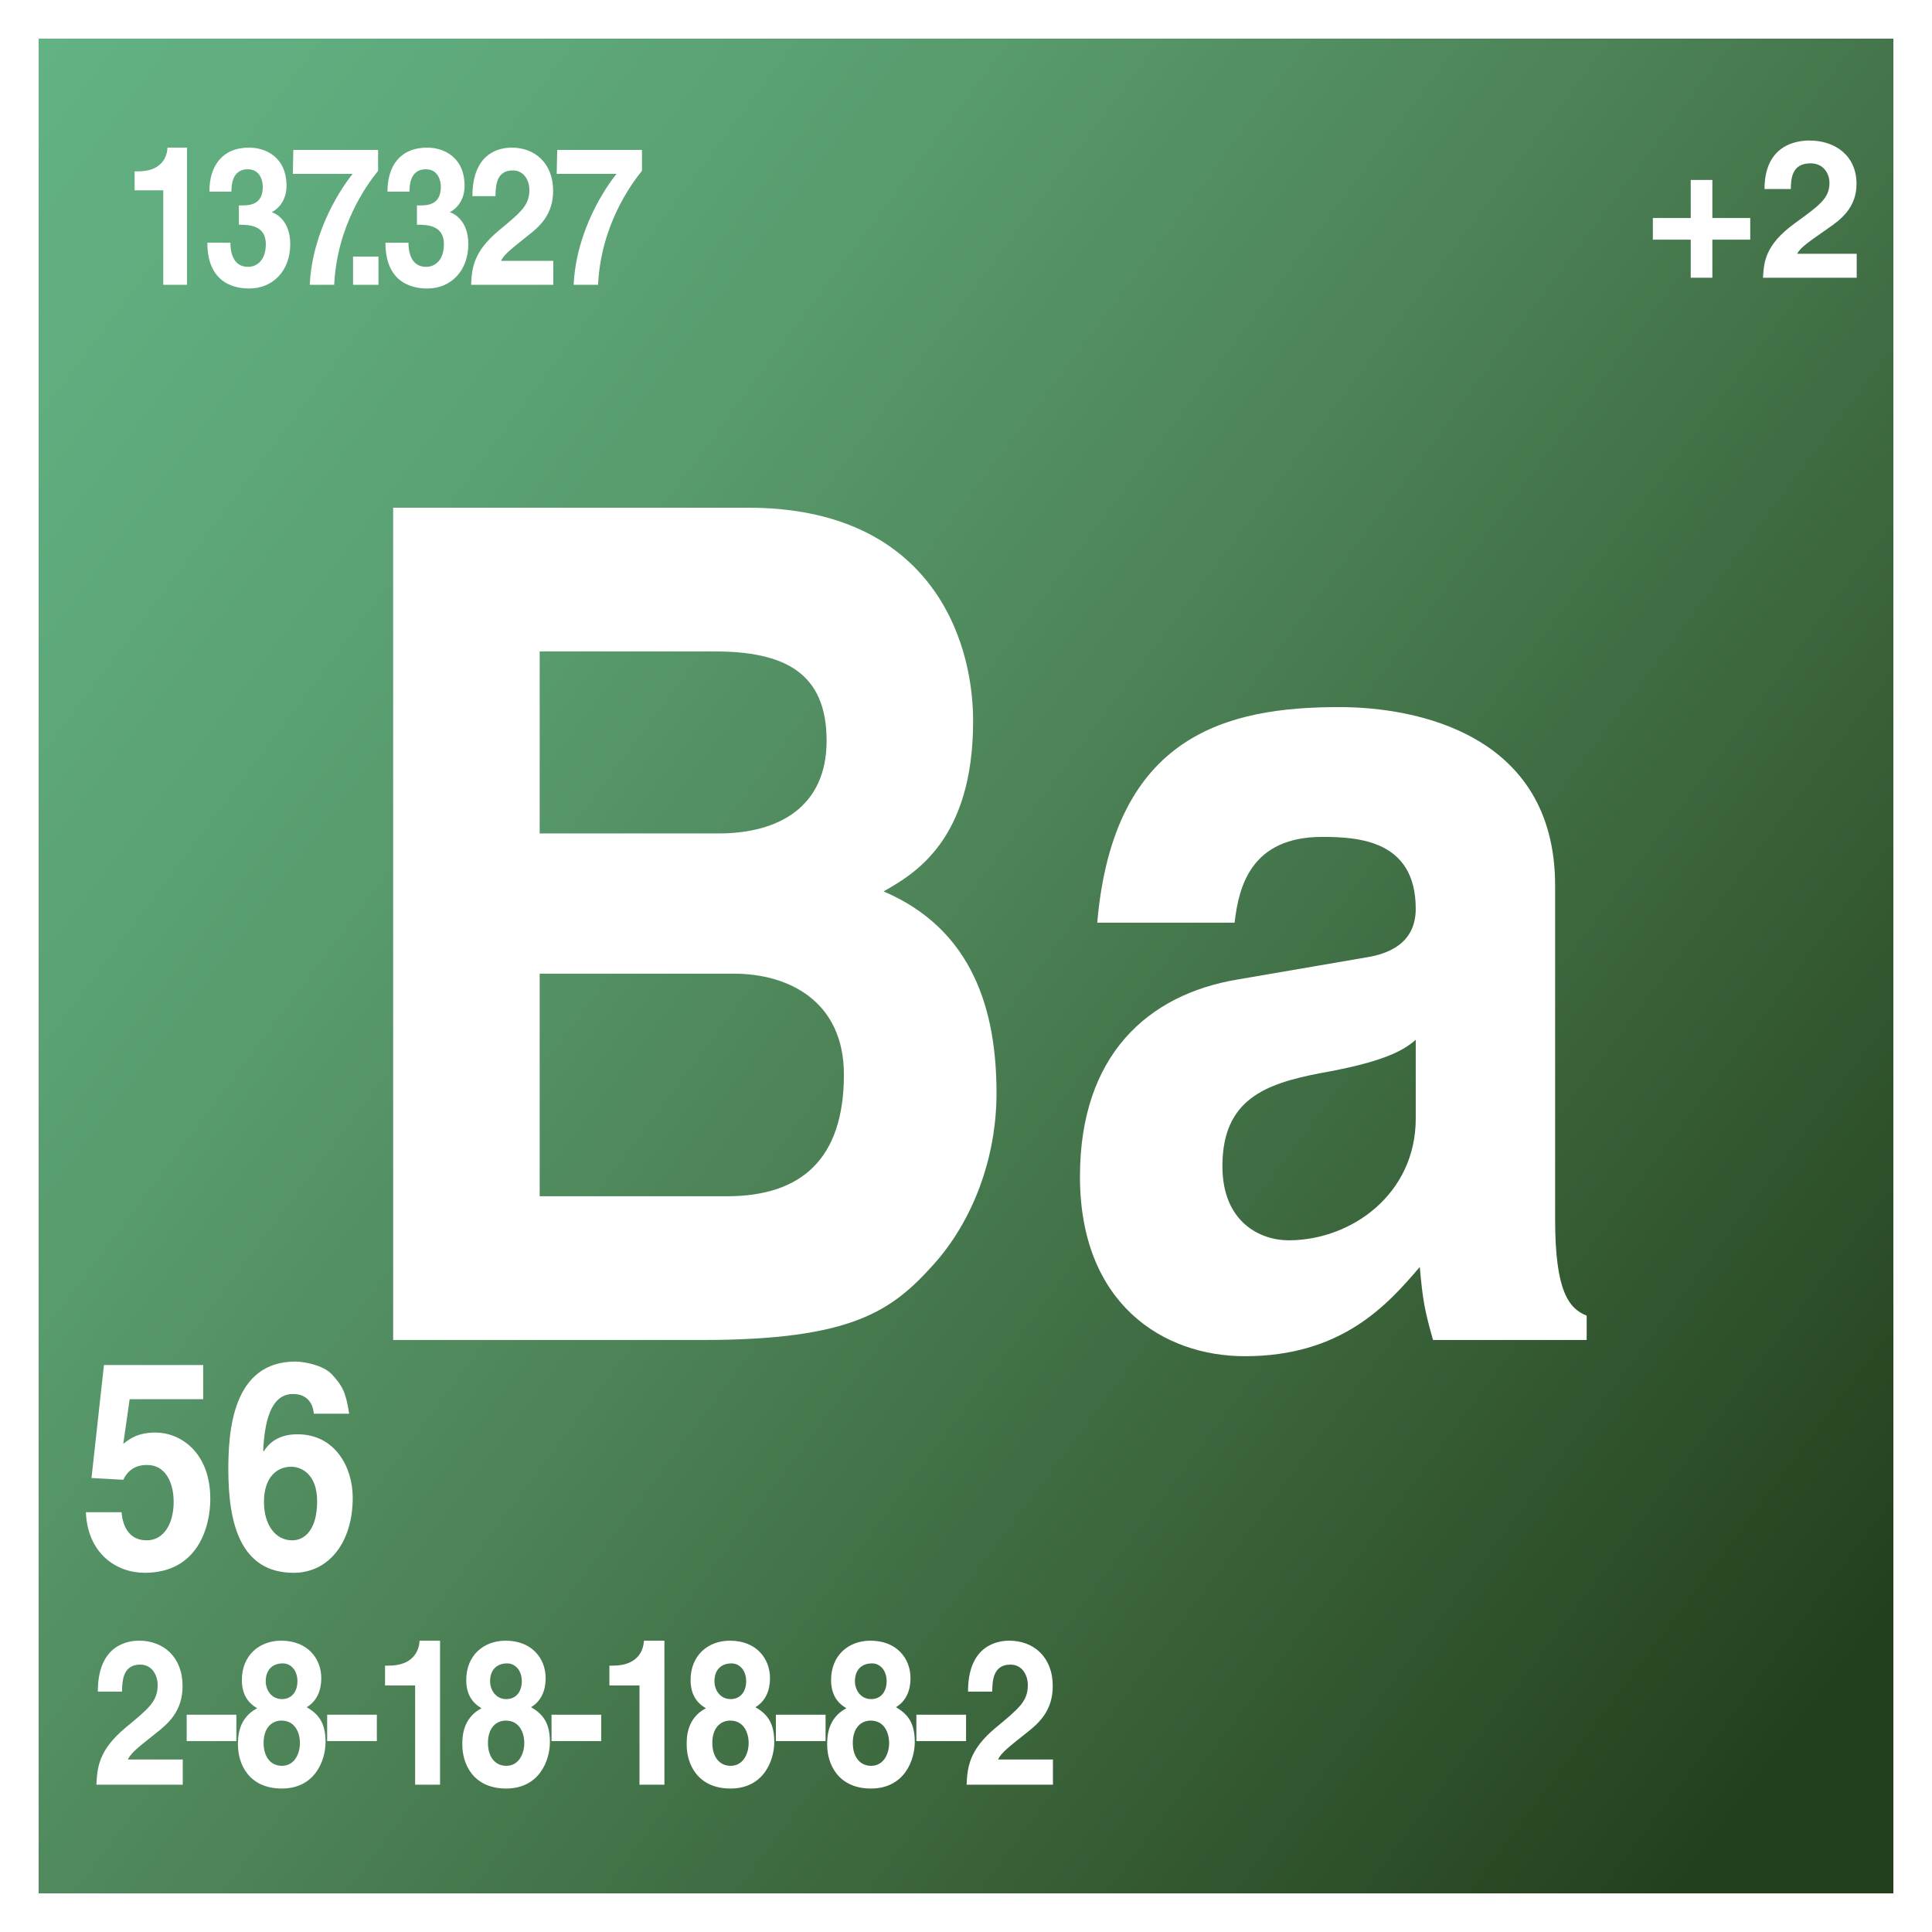
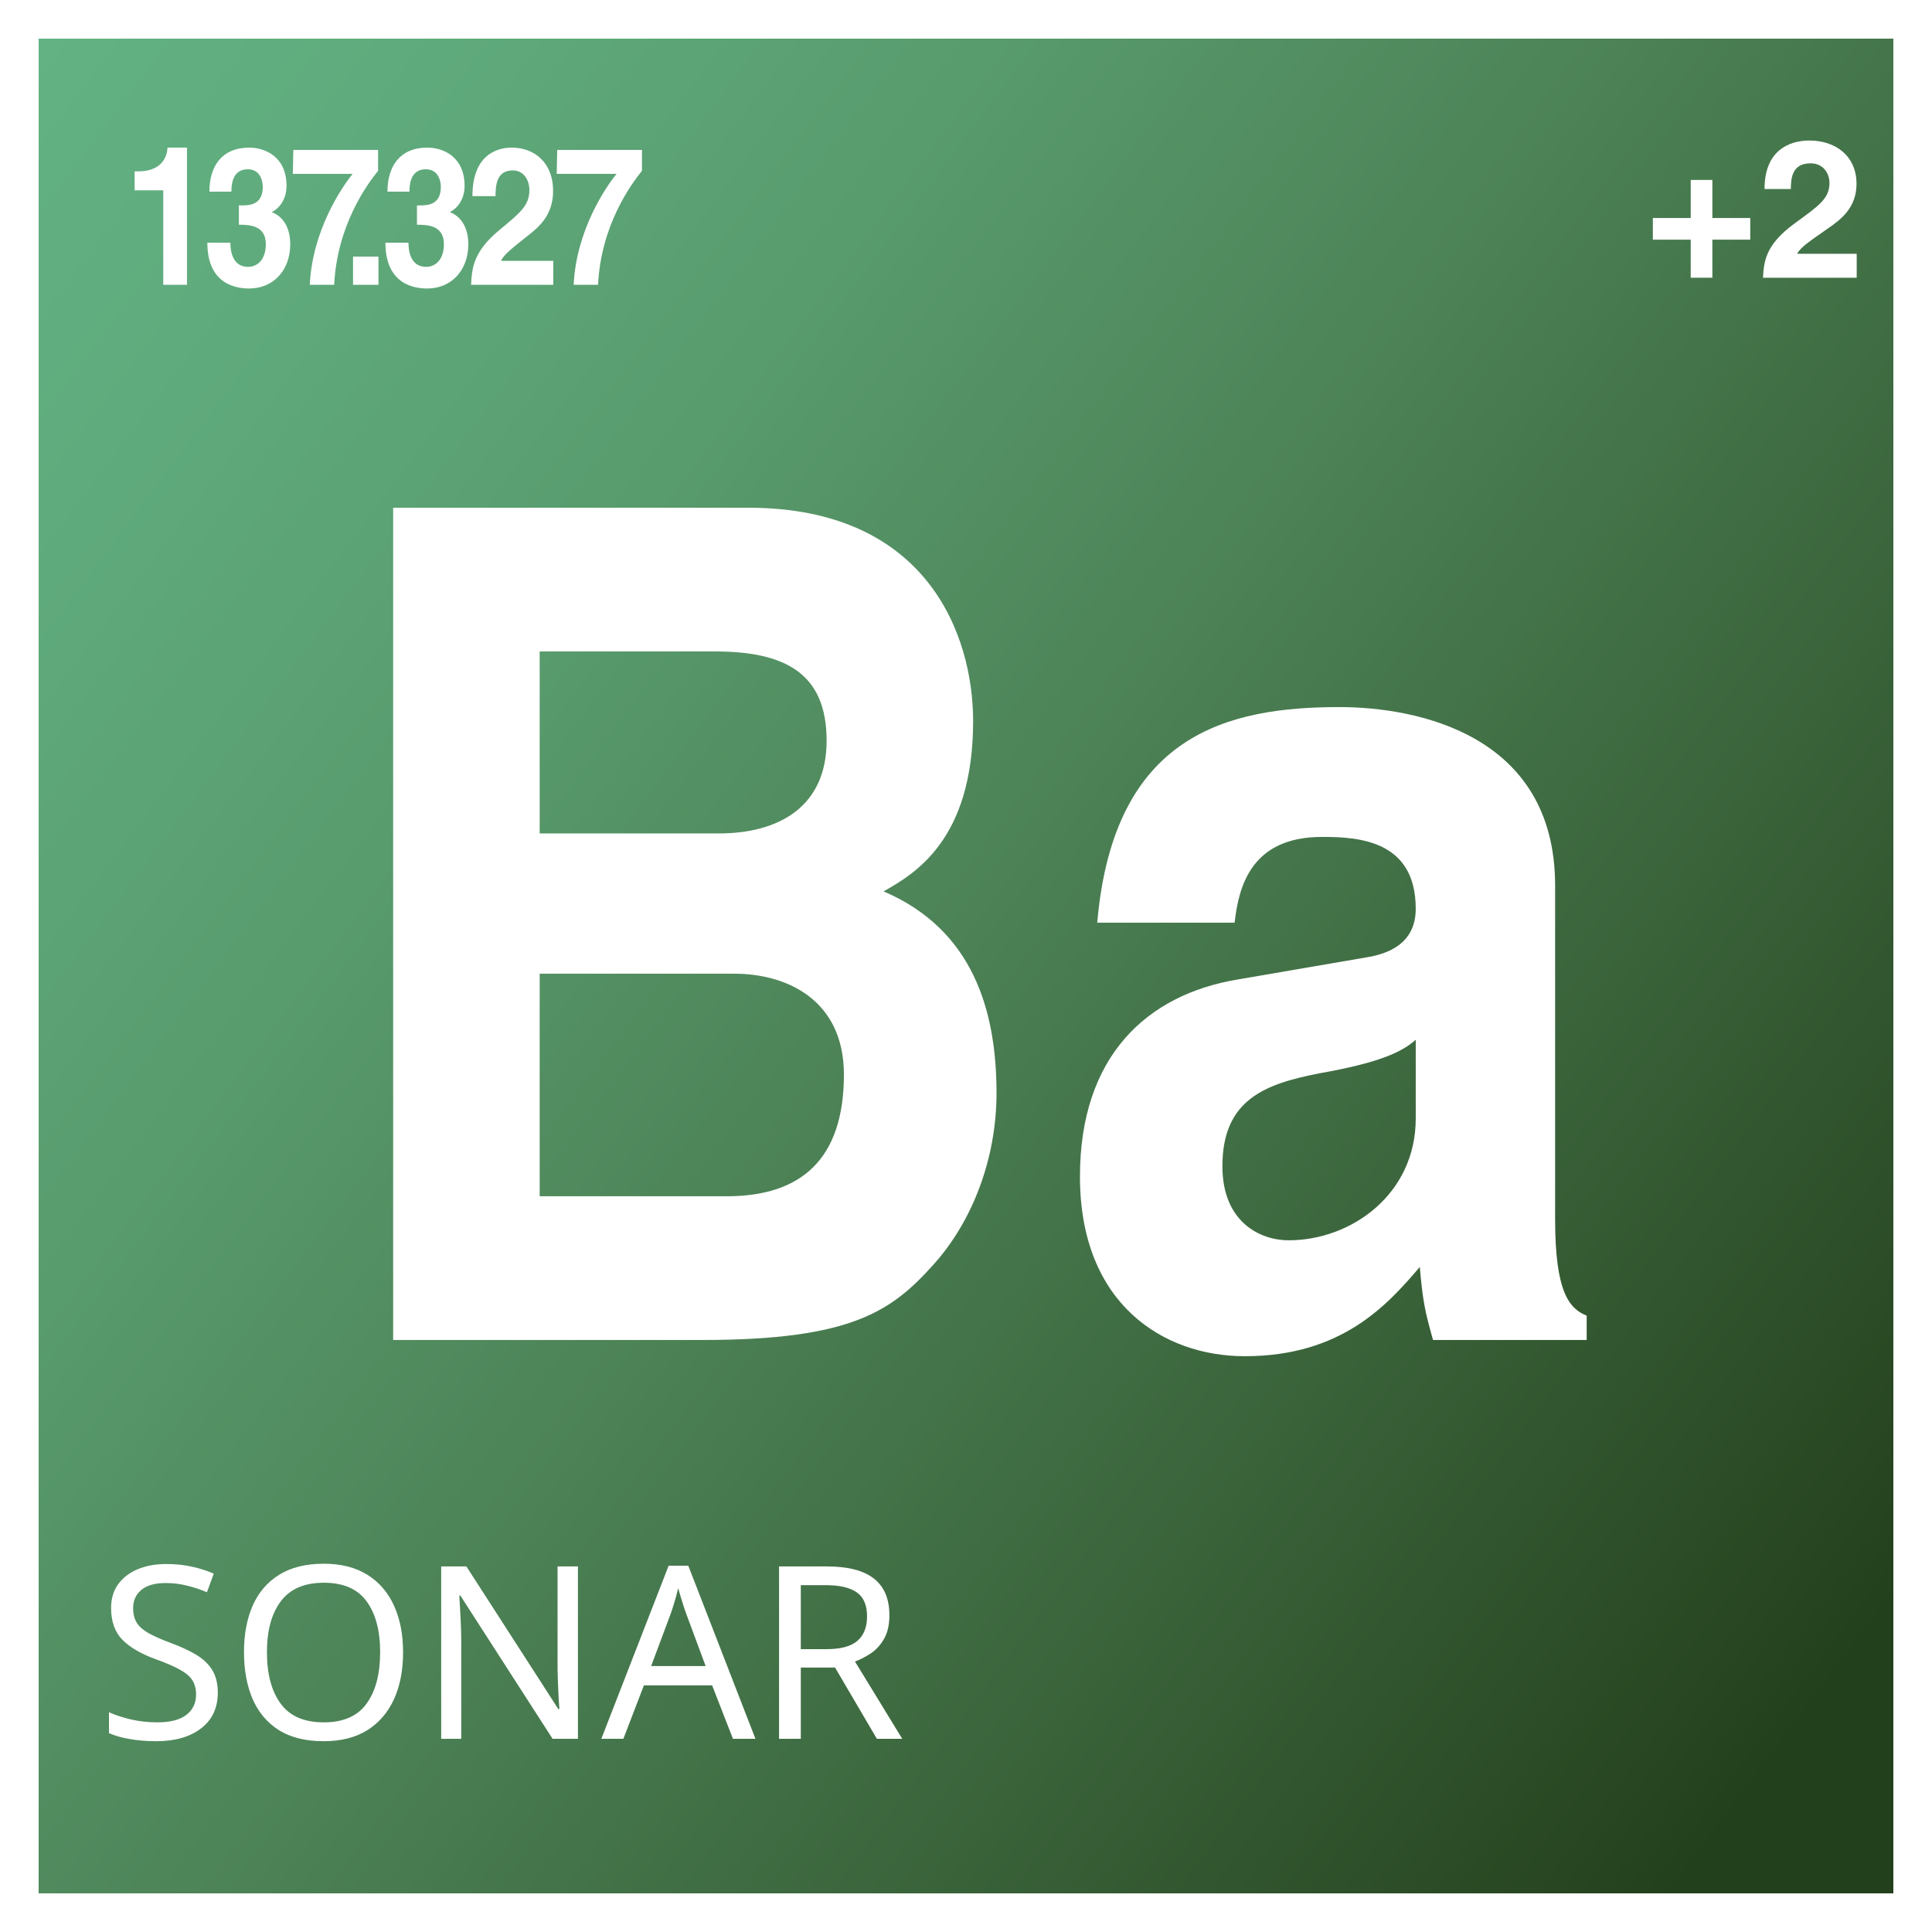
<svg xmlns="http://www.w3.org/2000/svg" version="1.1" x="0px" y="0px" width="200px" height="200px" viewBox="0 0 200 200" enable-background="new 0 0 200 200" xml:space="preserve">
  <g id="Arriere-Plan">
    <rect fill="#FFFFFF" width="200" height="200" />
  </g>
  <g id="Fond">
    <linearGradient id="SVGID_1_" gradientUnits="userSpaceOnUse" x1="-7.222" y1="19.677" x2="193.159" y2="169.789">
      <stop offset="0" style="stop-color:#62B283" />
      <stop offset="0.135" style="stop-color:#5FAA7C" />
      <stop offset="0.317" style="stop-color:#589B6D" />
      <stop offset="0.524" style="stop-color:#4C8256" />
      <stop offset="0.752" style="stop-color:#3A633A" />
      <stop offset="0.993" style="stop-color:#24411D" />
      <stop offset="1" style="stop-color:#23401C" />
    </linearGradient>
    <rect x="4" y="4" fill="url(#SVGID_1_)" width="192" height="192" />
  </g>
  <g id="Texte">
    <g>
      <path fill="#FFFFFF" d="M40.699,52.559h36.76c18.538,0,23.278,13.199,23.278,22.079c0,12.359-6.109,15.839-9.269,17.639    c9.269,3.959,11.691,12.36,11.691,20.879c0,6.84-2.528,13.319-6.53,17.759c-4.319,4.8-8.427,7.8-23.911,7.8H40.699V52.559z     M55.867,86.277h18.539c6.214,0,11.165-2.76,11.165-9.6c0-7.08-4.424-9.24-11.586-9.24H55.867V86.277z M55.867,123.836h19.381    c7.689,0,12.113-3.84,12.113-12.6c0-7.561-5.688-10.44-11.376-10.44H55.867V123.836z" />
      <path fill="#FFFFFF" d="M160.986,126.235c0,7.56,1.475,9.239,3.266,9.96v2.52h-15.906c-0.842-3-1.053-3.96-1.369-7.56    c-3.371,3.96-8.109,9.239-18.117,9.239c-8.426,0-17.063-5.399-17.063-18.599c0-12.479,6.951-18.84,16.326-20.399l13.271-2.28    c2.316-0.36,5.162-1.439,5.162-5.04c0-7.08-5.9-7.44-9.691-7.44c-7.373,0-8.637,5.16-9.059,8.88h-14.219    c1.684-19.559,13.586-22.319,25.068-22.319c7.9,0,22.33,2.76,22.33,18.479V126.235z M146.557,107.636    c-1.477,1.32-3.898,2.4-10.008,3.48c-5.477,1.08-10.006,2.64-10.006,9.6c0,5.88,4.002,7.68,6.846,7.68    c6.531,0,13.168-4.8,13.168-12.6V107.636z" />
    </g>
    <g>
      <path fill="#FFFFFF" d="M175.023,18.628h2.24v3.941h3.922v2.24h-3.922v3.941h-2.24v-3.941h-3.92v-2.24h3.92V18.628z" />
      <path fill="#FFFFFF" d="M182.663,19.568c0-4.621,3.381-5.021,4.642-5.021c2.72,0,4.881,1.601,4.881,4.481    c0,2.44-1.58,3.681-2.961,4.621c-1.881,1.32-2.861,1.96-3.181,2.621h6.161v2.48h-9.702c0.101-1.66,0.22-3.401,3.301-5.641    c2.561-1.86,3.581-2.581,3.581-4.181c0-0.94-0.601-2.021-1.961-2.021c-1.96,0-2.02,1.621-2.04,2.661H182.663z" />
    </g>
    <g>
	</g>
    <g>
	</g>
    <g>
-       <path fill="#FFFFFF" d="M12.762,149.467c0.685-0.54,1.528-1.17,3.345-1.17c2.502,0,5.663,1.979,5.663,6.869    c0,2.91-1.291,7.65-6.795,7.65c-2.923,0-5.899-1.98-6.084-6.271h3.688c0.158,1.74,0.974,2.91,2.607,2.91    c1.765,0,2.792-1.71,2.792-3.989c0-1.891-0.79-3.811-2.739-3.811c-0.5,0-1.765,0.03-2.476,1.53l-3.292-0.18l1.291-11.7h10.271    v3.54h-7.611L12.762,149.467z" />
-       <path fill="#FFFFFF" d="M32.486,146.347c-0.105-1.2-0.79-2.04-2.16-2.04c-2.396,0-2.95,3.12-3.082,5.88l0.053,0.061    c0.5-0.78,1.422-1.771,3.503-1.771c3.872,0,5.715,3.39,5.715,6.569c0,4.65-2.502,7.771-6.11,7.771c-5.663,0-6.769-5.4-6.769-10.71    c0-4.05,0.474-11.159,6.953-11.159c0.764,0,2.897,0.33,3.819,1.38c1.027,1.14,1.396,1.77,1.738,4.02H32.486z M30.143,151.837    c-1.396,0-2.818,0.989-2.818,3.659c0,2.311,1.159,3.96,2.923,3.96c1.343,0,2.581-1.17,2.581-4.05    C32.829,152.706,31.301,151.837,30.143,151.837z" />
-     </g>
-     <g>
	</g>
    <g>
	</g>
    <g>
	</g>
    <g>
      <path fill="#FFFFFF" d="M13.935,17.741h0.351c2.369,0,3.001-1.4,3.054-2.46h2.018v14.203H16.9v-9.782h-2.965V17.741z" />
      <path fill="#FFFFFF" d="M24.73,21.262h0.386c0.737,0,2.088-0.08,2.088-1.92c0-0.52-0.21-1.82-1.562-1.82    c-1.685,0-1.685,1.82-1.685,2.32h-2.281c0-2.661,1.316-4.561,4.124-4.561c1.667,0,3.86,0.96,3.86,3.961    c0,1.44-0.79,2.34-1.492,2.701v0.04c0.439,0.14,1.878,0.88,1.878,3.301c0,2.68-1.737,4.581-4.247,4.581    c-1.176,0-4.334-0.3-4.334-4.741h2.404l-0.018,0.02c0,0.76,0.175,2.48,1.825,2.48c0.983,0,1.843-0.76,1.843-2.34    c0-1.94-1.649-2.021-2.79-2.021V21.262z" />
      <path fill="#FFFFFF" d="M39.14,17.681c-1.193,1.48-4.247,5.682-4.545,11.803h-2.527c0.263-5.681,3.387-10.202,4.439-11.482h-6.194    l0.053-2.48h8.774V17.681z" />
      <path fill="#FFFFFF" d="M39.178,29.484h-2.632v-2.92h2.632V29.484z" />
      <path fill="#FFFFFF" d="M43.163,21.262h0.386c0.737,0,2.088-0.08,2.088-1.92c0-0.52-0.21-1.82-1.562-1.82    c-1.685,0-1.685,1.82-1.685,2.32H40.11c0-2.661,1.316-4.561,4.124-4.561c1.667,0,3.86,0.96,3.86,3.961    c0,1.44-0.79,2.34-1.492,2.701v0.04c0.439,0.14,1.878,0.88,1.878,3.301c0,2.68-1.737,4.581-4.247,4.581    c-1.176,0-4.334-0.3-4.334-4.741h2.404l-0.018,0.02c0,0.76,0.175,2.48,1.825,2.48c0.983,0,1.843-0.76,1.843-2.34    c0-1.94-1.649-2.021-2.79-2.021V21.262z" />
      <path fill="#FFFFFF" d="M48.905,20.302c0-4.621,2.965-5.021,4.071-5.021c2.387,0,4.282,1.601,4.282,4.481    c0,2.44-1.386,3.681-2.597,4.621c-1.649,1.32-2.509,1.96-2.79,2.621h5.405v2.48h-8.511c0.088-1.66,0.193-3.401,2.896-5.641    c2.246-1.86,3.141-2.581,3.141-4.181c0-0.94-0.526-2.021-1.72-2.021c-1.72,0-1.772,1.621-1.79,2.661H48.905z" />
      <path fill="#FFFFFF" d="M66.457,17.681c-1.193,1.48-4.247,5.682-4.545,11.803h-2.527c0.263-5.681,3.387-10.202,4.439-11.482H57.63    l0.053-2.48h8.774V17.681z" />
    </g>
    <g>
-       <path fill="#FFFFFF" d="M10.127,175.113c0-4.851,3.115-5.271,4.276-5.271c2.507,0,4.497,1.68,4.497,4.703    c0,2.562-1.456,3.863-2.728,4.851c-1.733,1.385-2.636,2.057-2.931,2.75h5.677v2.604H9.979c0.092-1.742,0.203-3.569,3.041-5.921    c2.359-1.952,3.3-2.708,3.3-4.388c0-0.987-0.553-2.121-1.807-2.121c-1.807,0-1.862,1.701-1.88,2.793H10.127z" />
-       <path fill="#FFFFFF" d="M24.468,180.236h-5.143v-2.73h5.143V180.236z" />
-       <path fill="#FFFFFF" d="M29.168,185.148c-3.374,0-4.535-2.498-4.535-4.535c0-0.756,0-2.729,1.991-3.779    c-1.032-0.588-1.585-1.532-1.585-2.918c0-2.541,1.788-4.073,4.073-4.073c2.71,0,4.147,1.827,4.147,3.884    c0,1.281-0.461,2.373-1.512,3.003c1.254,0.714,1.954,1.659,1.954,3.591C33.702,182.209,32.633,185.148,29.168,185.148z     M29.131,178.115c-0.94,0-1.843,0.693-1.843,2.31c0,1.428,0.719,2.372,1.898,2.372c1.346,0,1.862-1.322,1.862-2.352    C31.048,179.396,30.568,178.115,29.131,178.115z M30.79,174.042c0-1.134-0.682-1.848-1.512-1.848c-1.161,0-1.77,0.756-1.77,1.848    c0,0.882,0.571,1.848,1.677,1.848C30.2,175.89,30.79,175.113,30.79,174.042z" />
-       <path fill="#FFFFFF" d="M39.011,180.236h-5.143v-2.73h5.143V180.236z" />
-       <path fill="#FFFFFF" d="M39.859,172.426h0.369c2.488,0,3.152-1.471,3.207-2.583h2.12v14.907h-2.581v-10.268h-3.115V172.426z" />
-       <path fill="#FFFFFF" d="M52.394,185.148c-3.374,0-4.535-2.498-4.535-4.535c0-0.756,0-2.729,1.991-3.779    c-1.032-0.588-1.585-1.532-1.585-2.918c0-2.541,1.788-4.073,4.073-4.073c2.71,0,4.147,1.827,4.147,3.884    c0,1.281-0.461,2.373-1.512,3.003c1.254,0.714,1.954,1.659,1.954,3.591C56.928,182.209,55.858,185.148,52.394,185.148z     M52.356,178.115c-0.94,0-1.843,0.693-1.843,2.31c0,1.428,0.719,2.372,1.898,2.372c1.346,0,1.862-1.322,1.862-2.352    C54.273,179.396,53.794,178.115,52.356,178.115z M54.016,174.042c0-1.134-0.682-1.848-1.512-1.848c-1.161,0-1.77,0.756-1.77,1.848    c0,0.882,0.571,1.848,1.677,1.848C53.426,175.89,54.016,175.113,54.016,174.042z" />
-       <path fill="#FFFFFF" d="M62.236,180.236h-5.143v-2.73h5.143V180.236z" />
-       <path fill="#FFFFFF" d="M63.084,172.426h0.369c2.488,0,3.152-1.471,3.207-2.583h2.12v14.907h-2.581v-10.268h-3.115V172.426z" />
-       <path fill="#FFFFFF" d="M75.619,185.148c-3.374,0-4.535-2.498-4.535-4.535c0-0.756,0-2.729,1.991-3.779    c-1.032-0.588-1.585-1.532-1.585-2.918c0-2.541,1.788-4.073,4.073-4.073c2.71,0,4.147,1.827,4.147,3.884    c0,1.281-0.461,2.373-1.512,3.003c1.254,0.714,1.954,1.659,1.954,3.591C80.153,182.209,79.084,185.148,75.619,185.148z     M75.582,178.115c-0.94,0-1.843,0.693-1.843,2.31c0,1.428,0.719,2.372,1.898,2.372c1.346,0,1.862-1.322,1.862-2.352    C77.499,179.396,77.02,178.115,75.582,178.115z M77.241,174.042c0-1.134-0.682-1.848-1.512-1.848c-1.161,0-1.77,0.756-1.77,1.848    c0,0.882,0.571,1.848,1.677,1.848C76.651,175.89,77.241,175.113,77.241,174.042z" />
-       <path fill="#FFFFFF" d="M85.462,180.236h-5.143v-2.73h5.143V180.236z" />
-       <path fill="#FFFFFF" d="M90.162,185.148c-3.373,0-4.534-2.498-4.534-4.535c0-0.756,0-2.729,1.991-3.779    c-1.032-0.588-1.585-1.532-1.585-2.918c0-2.541,1.788-4.073,4.074-4.073c2.709,0,4.147,1.827,4.147,3.884    c0,1.281-0.461,2.373-1.511,3.003c1.253,0.714,1.954,1.659,1.954,3.591C94.697,182.209,93.628,185.148,90.162,185.148z     M90.125,178.115c-0.94,0-1.843,0.693-1.843,2.31c0,1.428,0.719,2.372,1.898,2.372c1.346,0,1.862-1.322,1.862-2.352    C92.042,179.396,91.563,178.115,90.125,178.115z M91.784,174.042c0-1.134-0.682-1.848-1.511-1.848c-1.161,0-1.77,0.756-1.77,1.848    c0,0.882,0.571,1.848,1.677,1.848C91.194,175.89,91.784,175.113,91.784,174.042z" />
-       <path fill="#FFFFFF" d="M100.006,180.236h-5.143v-2.73h5.143V180.236z" />
-       <path fill="#FFFFFF" d="M100.208,175.113c0-4.851,3.115-5.271,4.276-5.271c2.507,0,4.497,1.68,4.497,4.703    c0,2.562-1.456,3.863-2.728,4.851c-1.732,1.385-2.636,2.057-2.931,2.75H109v2.604h-8.939c0.092-1.742,0.202-3.569,3.041-5.921    c2.359-1.952,3.3-2.708,3.3-4.388c0-0.987-0.554-2.121-1.807-2.121c-1.807,0-1.861,1.701-1.88,2.793H100.208z" />
-     </g>
-     <g>
	</g>
    <g>
	</g>
    <g>
- 	</g>
+       <text x="10" y="180" font-family="sans-serif" font-size="25px" fill="#FFFFFF">SONAR</text>
+     </g>
    <g>
	</g>
    <g>
	</g>
    <g>
	</g>
  </g>
</svg>
